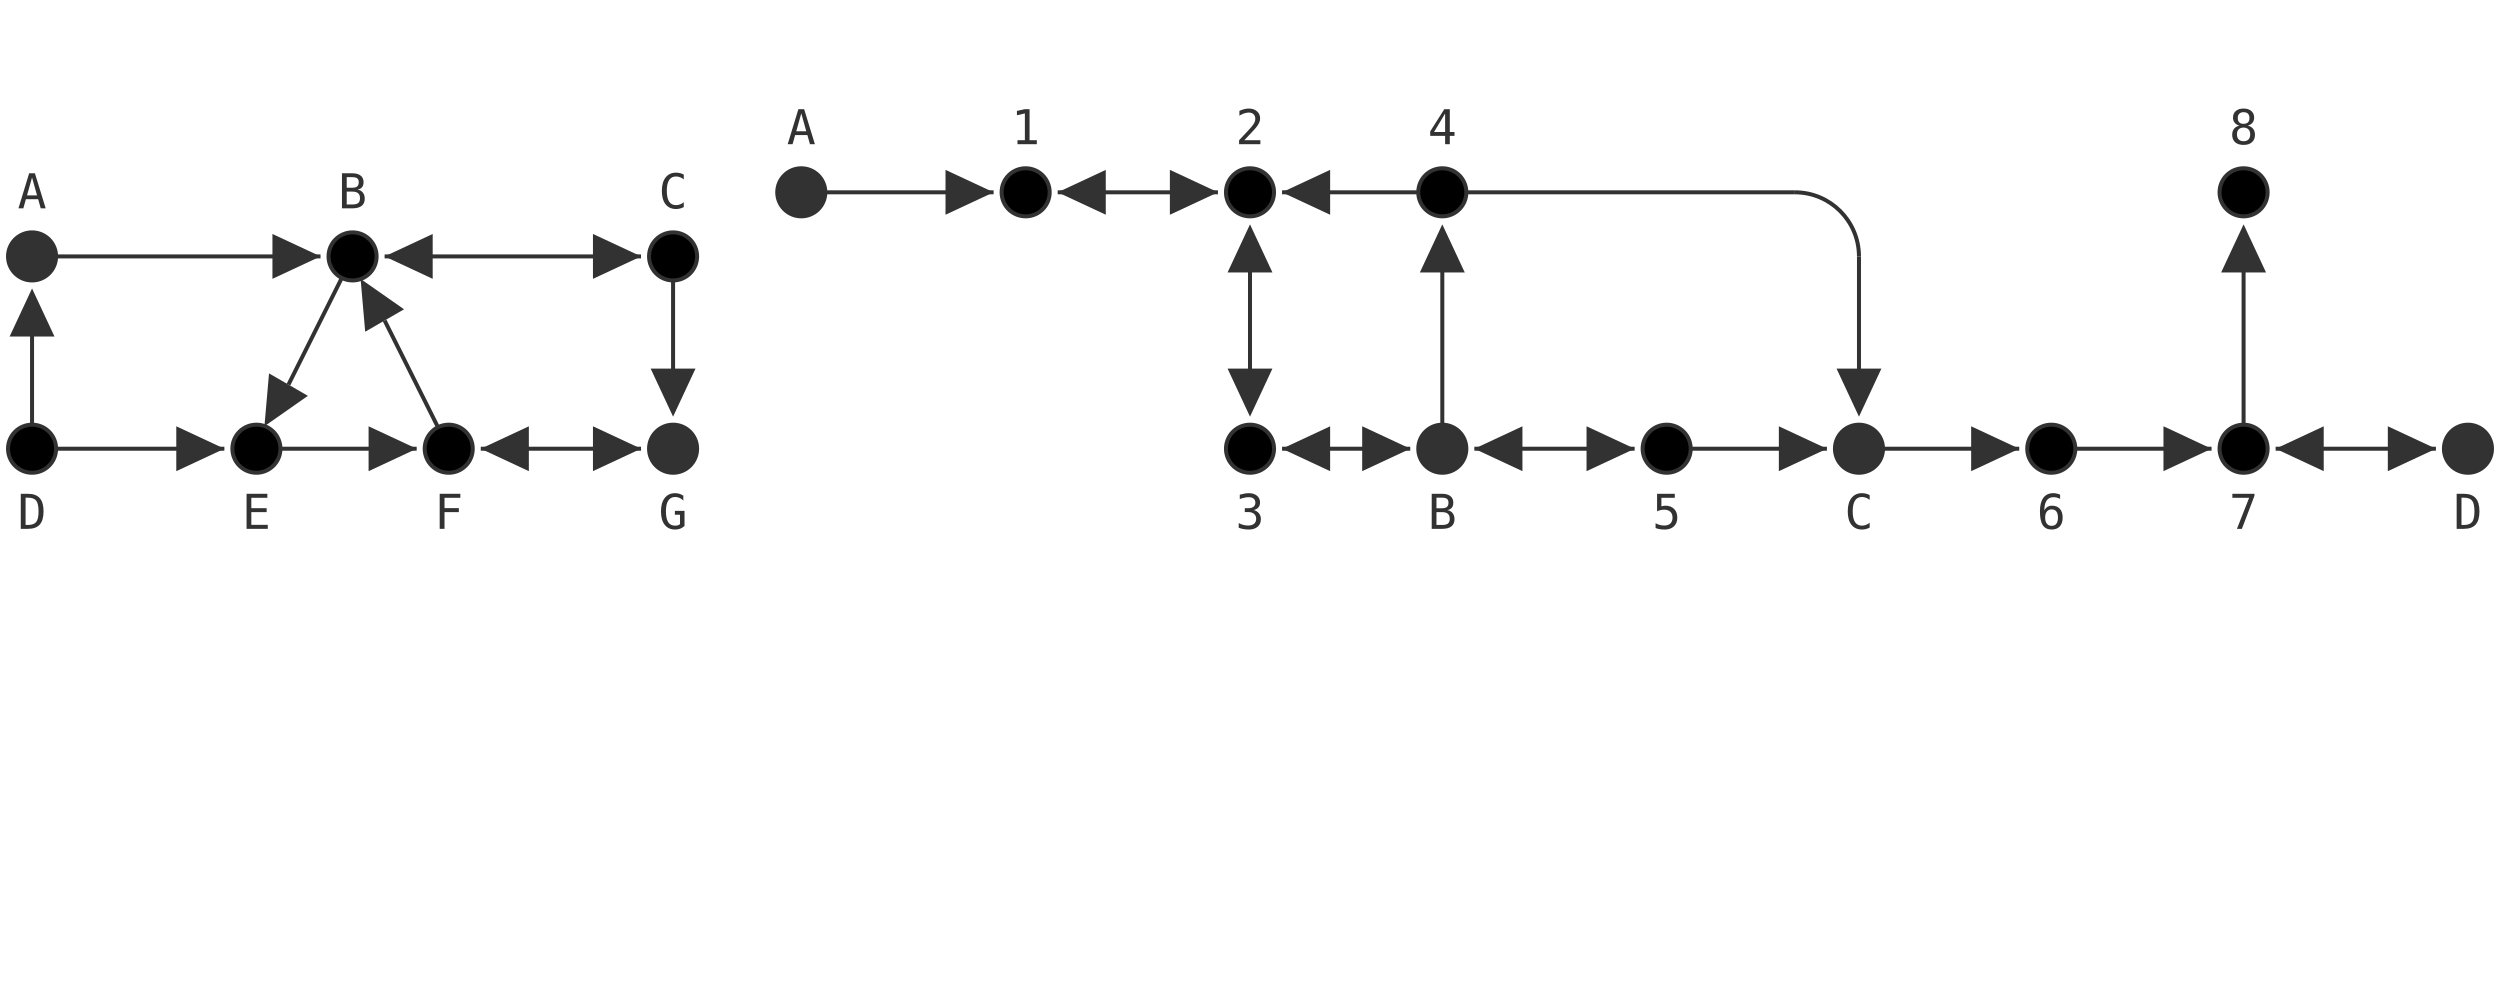
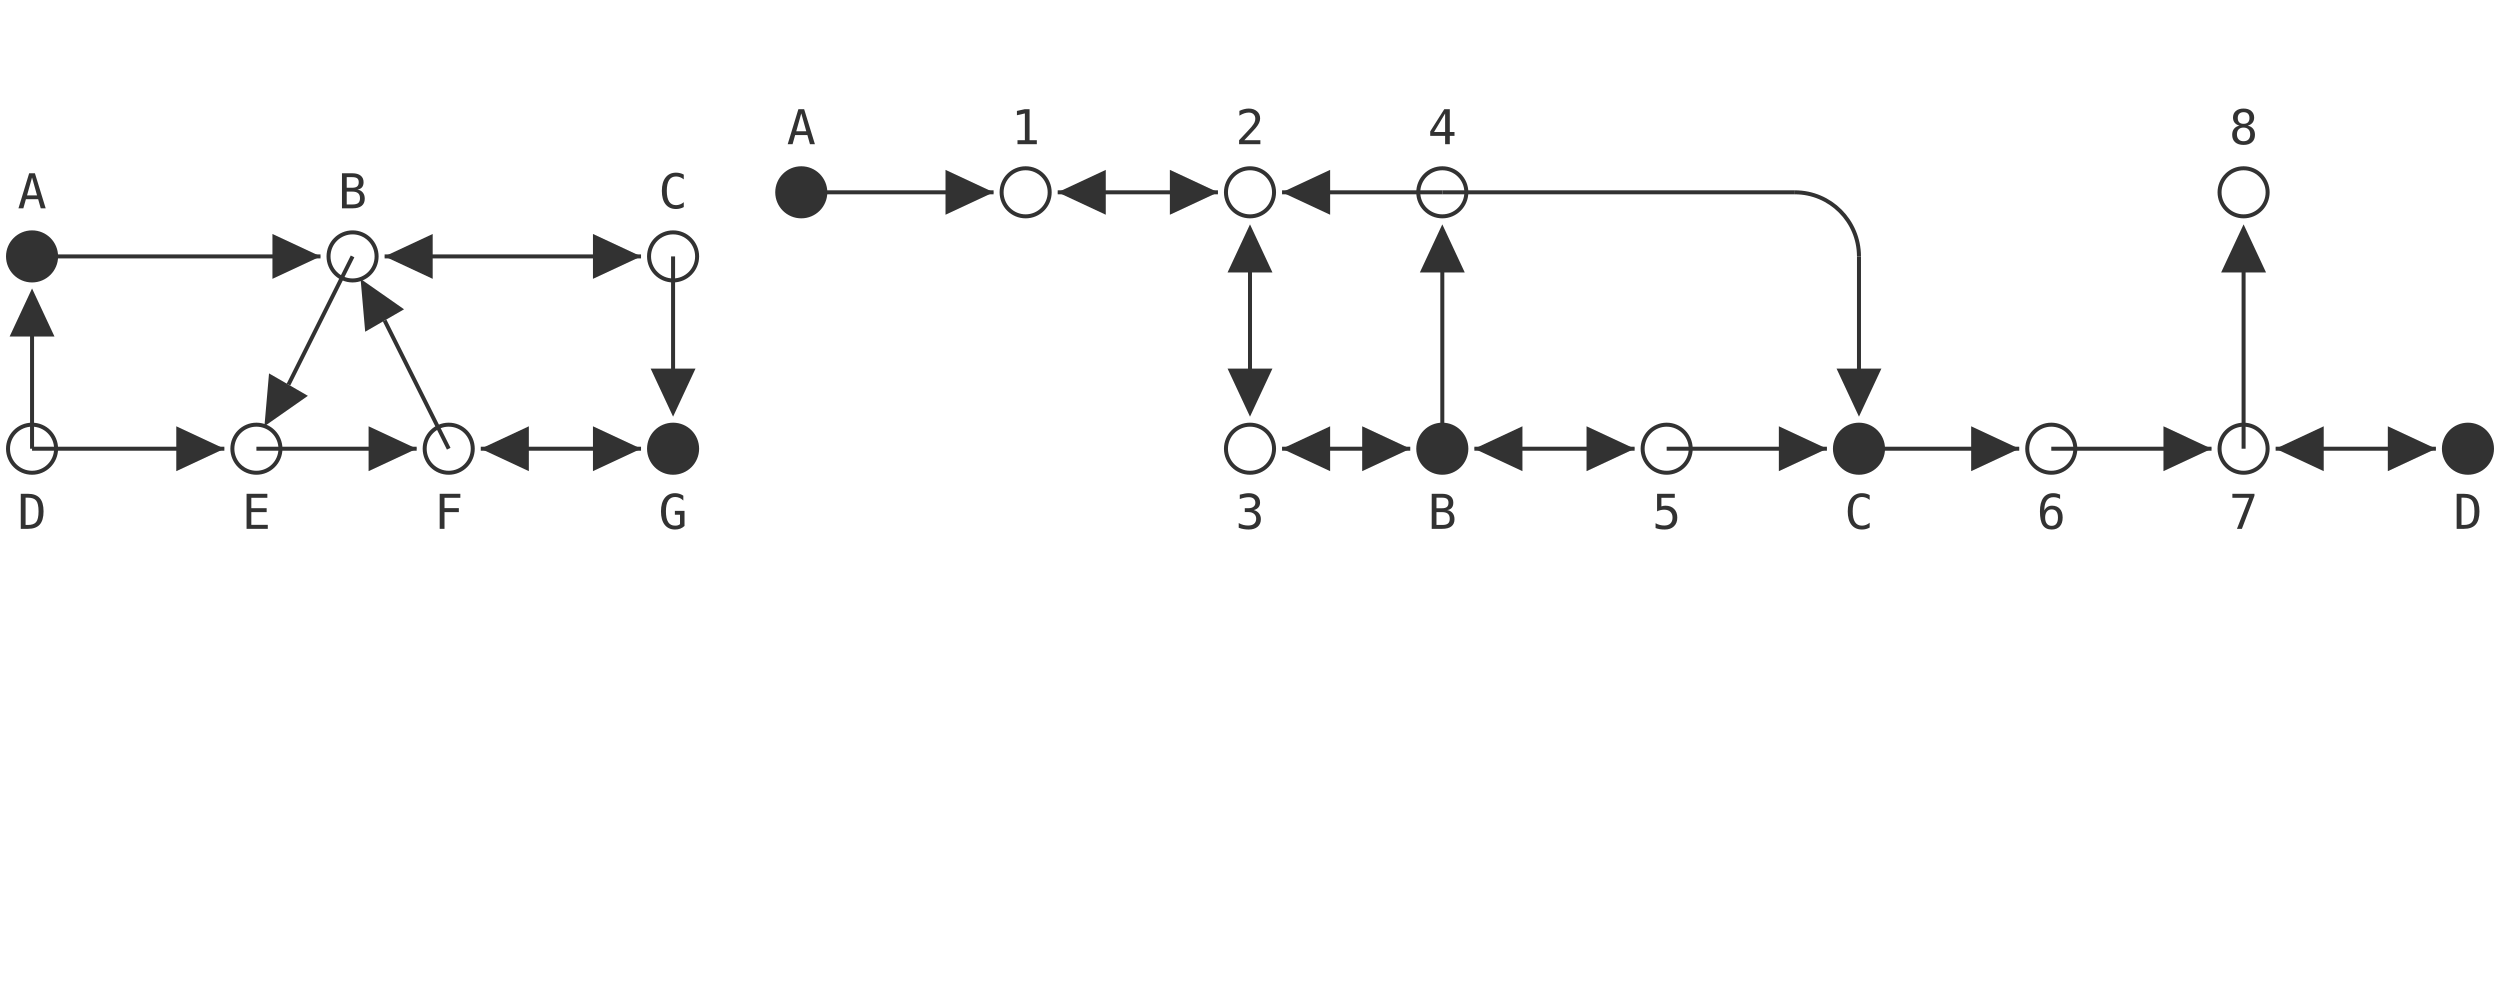
<svg xmlns="http://www.w3.org/2000/svg" class="diagram" version="1.1" height="249" width="624" font-family="Menlo,Lucida Console,monospace">
  <style type="text/css">
-      svg { color: #323232; }
-    @media (prefers-color-scheme: dark) {
-      svg { color: #C8C8C8; }
+ svg {
+    color: #323232;
+ }
+ @media (prefers-color-scheme: dark) {
+      svg {
+    color: #C8C8C8;
+      }
+ }
</style>
  <g transform="translate(8,16)">
    <path d="M 192,32 L 240,32" fill="none" stroke="currentColor" />
    <path d="M 256,32 L 296,32" fill="none" stroke="currentColor" />
    <path d="M 312,32 L 352,32" fill="none" stroke="currentColor" />
    <path d="M 352,32 L 440,32" fill="none" stroke="currentColor" />
    <path d="M 0,48 L 72,48" fill="none" stroke="currentColor" />
    <path d="M 88,48 L 152,48" fill="none" stroke="currentColor" />
    <path d="M 0,96 L 48,96" fill="none" stroke="currentColor" />
    <path d="M 56,96 L 96,96" fill="none" stroke="currentColor" />
    <path d="M 112,96 L 152,96" fill="none" stroke="currentColor" />
    <path d="M 312,96 L 344,96" fill="none" stroke="currentColor" />
    <path d="M 360,96 L 400,96" fill="none" stroke="currentColor" />
    <path d="M 408,96 L 448,96" fill="none" stroke="currentColor" />
    <path d="M 456,96 L 496,96" fill="none" stroke="currentColor" />
    <path d="M 504,96 L 544,96" fill="none" stroke="currentColor" />
    <path d="M 560,96 L 600,96" fill="none" stroke="currentColor" />
    <path d="M 0,64 L 0,96" fill="none" stroke="currentColor" />
    <path d="M 160,48 L 160,80" fill="none" stroke="currentColor" />
    <path d="M 304,48 L 304,80" fill="none" stroke="currentColor" />
    <path d="M 352,48 L 352,96" fill="none" stroke="currentColor" />
    <path d="M 456,48 L 456,80" fill="none" stroke="currentColor" />
    <path d="M 552,48 L 552,96" fill="none" stroke="currentColor" />
    <path d="M 64,80 L 80,48" fill="none" stroke="currentColor" />
    <path d="M 88,64 L 104,96" fill="none" stroke="currentColor" />
    <polygon points="8,64 -4,58.4 -4,69.6" fill="currentColor" transform="rotate(270, 0, 64)" />
    <polygon points="48,96 36,90.4 36,101.6" fill="currentColor" transform="rotate(0, 48, 96)" />
    <polygon points="76,80 64,74.4 64,85.6" fill="currentColor" transform="rotate(120, 64, 80)" />
    <polygon points="72,48 60,42.4 60,53.6" fill="currentColor" transform="rotate(0, 72, 48)" />
    <polygon points="88,48 76,42.4 76,53.6" fill="currentColor" transform="rotate(180, 88, 48)" />
    <polygon points="100,64 88,58.4 88,69.6" fill="currentColor" transform="rotate(240, 88, 64)" />
    <polygon points="96,96 84,90.4 84,101.6" fill="currentColor" transform="rotate(0, 96, 96)" />
    <polygon points="112,96 100,90.4 100,101.6" fill="currentColor" transform="rotate(180, 112, 96)" />
    <polygon points="152,48 140,42.4 140,53.6" fill="currentColor" transform="rotate(0, 152, 48)" />
    <polygon points="152,96 140,90.4 140,101.6" fill="currentColor" transform="rotate(0, 152, 96)" />
    <polygon points="168,80 156,74.4 156,85.6" fill="currentColor" transform="rotate(90, 160, 80)" />
    <polygon points="240,32 228,26.4 228,37.6" fill="currentColor" transform="rotate(0, 240, 32)" />
    <polygon points="256,32 244,26.4 244,37.6" fill="currentColor" transform="rotate(180, 256, 32)" />
    <polygon points="296,32 284,26.4 284,37.6" fill="currentColor" transform="rotate(0, 296, 32)" />
    <polygon points="312,48 300,42.4 300,53.6" fill="currentColor" transform="rotate(270, 304, 48)" />
    <polygon points="312,80 300,74.4 300,85.6" fill="currentColor" transform="rotate(90, 304, 80)" />
    <polygon points="312,32 300,26.4 300,37.6" fill="currentColor" transform="rotate(180, 312, 32)" />
    <polygon points="312,96 300,90.4 300,101.6" fill="currentColor" transform="rotate(180, 312, 96)" />
    <polygon points="344,96 332,90.4 332,101.6" fill="currentColor" transform="rotate(0, 344, 96)" />
    <polygon points="360,48 348,42.4 348,53.6" fill="currentColor" transform="rotate(270, 352, 48)" />
    <polygon points="360,96 348,90.4 348,101.6" fill="currentColor" transform="rotate(180, 360, 96)" />
    <polygon points="400,96 388,90.4 388,101.6" fill="currentColor" transform="rotate(0, 400, 96)" />
    <polygon points="448,96 436,90.4 436,101.6" fill="currentColor" transform="rotate(0, 448, 96)" />
    <polygon points="464,80 452,74.4 452,85.6" fill="currentColor" transform="rotate(90, 456, 80)" />
    <polygon points="496,96 484,90.4 484,101.6" fill="currentColor" transform="rotate(0, 496, 96)" />
    <polygon points="544,96 532,90.4 532,101.6" fill="currentColor" transform="rotate(0, 544, 96)" />
    <polygon points="560,48 548,42.4 548,53.6" fill="currentColor" transform="rotate(270, 552, 48)" />
    <polygon points="560,96 548,90.4 548,101.6" fill="currentColor" transform="rotate(180, 560, 96)" />
    <polygon points="600,96 588,90.4 588,101.6" fill="currentColor" transform="rotate(0, 600, 96)" />
    <path d="M 440,32 A 16,16 0 0,1 456,48" fill="none" stroke="currentColor" />
    <circle cx="0" cy="48" r="6" stroke="currentColor" fill="currentColor" />
-     <circle cx="0" cy="96" r="6" stroke="currentColor" fill="invert(currentColor)" />
-     <circle cx="56" cy="96" r="6" stroke="currentColor" fill="invert(currentColor)" />
-     <circle cx="80" cy="48" r="6" stroke="currentColor" fill="invert(currentColor)" />
-     <circle cx="104" cy="96" r="6" stroke="currentColor" fill="invert(currentColor)" />
-     <circle cx="160" cy="48" r="6" stroke="currentColor" fill="invert(currentColor)" />
+     <circle cx="0" cy="96" r="6" stroke="currentColor" fill="none" />
+     <circle cx="56" cy="96" r="6" stroke="currentColor" fill="none" />
+     <circle cx="80" cy="48" r="6" stroke="currentColor" fill="none" />
+     <circle cx="104" cy="96" r="6" stroke="currentColor" fill="none" />
+     <circle cx="160" cy="48" r="6" stroke="currentColor" fill="none" />
    <circle cx="160" cy="96" r="6" stroke="currentColor" fill="currentColor" />
    <circle cx="192" cy="32" r="6" stroke="currentColor" fill="currentColor" />
-     <circle cx="248" cy="32" r="6" stroke="currentColor" fill="invert(currentColor)" />
-     <circle cx="304" cy="32" r="6" stroke="currentColor" fill="invert(currentColor)" />
-     <circle cx="304" cy="96" r="6" stroke="currentColor" fill="invert(currentColor)" />
-     <circle cx="352" cy="32" r="6" stroke="currentColor" fill="invert(currentColor)" />
+     <circle cx="248" cy="32" r="6" stroke="currentColor" fill="none" />
+     <circle cx="304" cy="32" r="6" stroke="currentColor" fill="none" />
+     <circle cx="304" cy="96" r="6" stroke="currentColor" fill="none" />
+     <circle cx="352" cy="32" r="6" stroke="currentColor" fill="none" />
    <circle cx="352" cy="96" r="6" stroke="currentColor" fill="currentColor" />
-     <circle cx="408" cy="96" r="6" stroke="currentColor" fill="invert(currentColor)" />
+     <circle cx="408" cy="96" r="6" stroke="currentColor" fill="none" />
    <circle cx="456" cy="96" r="6" stroke="currentColor" fill="currentColor" />
-     <circle cx="504" cy="96" r="6" stroke="currentColor" fill="invert(currentColor)" />
-     <circle cx="552" cy="32" r="6" stroke="currentColor" fill="invert(currentColor)" />
-     <circle cx="552" cy="96" r="6" stroke="currentColor" fill="invert(currentColor)" />
+     <circle cx="504" cy="96" r="6" stroke="currentColor" fill="none" />
+     <circle cx="552" cy="32" r="6" stroke="currentColor" fill="none" />
+     <circle cx="552" cy="96" r="6" stroke="currentColor" fill="none" />
    <circle cx="608" cy="96" r="6" stroke="currentColor" fill="currentColor" />
    <text text-anchor="middle" x="0" y="36" fill="currentColor" style="font-size:1em">A</text>
    <text text-anchor="middle" x="0" y="116" fill="currentColor" style="font-size:1em">D</text>
    <text text-anchor="middle" x="56" y="116" fill="currentColor" style="font-size:1em">E</text>
    <text text-anchor="middle" x="80" y="36" fill="currentColor" style="font-size:1em">B</text>
    <text text-anchor="middle" x="104" y="116" fill="currentColor" style="font-size:1em">F</text>
    <text text-anchor="middle" x="160" y="36" fill="currentColor" style="font-size:1em">C</text>
    <text text-anchor="middle" x="160" y="116" fill="currentColor" style="font-size:1em">G</text>
    <text text-anchor="middle" x="192" y="20" fill="currentColor" style="font-size:1em">A</text>
    <text text-anchor="middle" x="248" y="20" fill="currentColor" style="font-size:1em">1</text>
    <text text-anchor="middle" x="304" y="20" fill="currentColor" style="font-size:1em">2</text>
    <text text-anchor="middle" x="304" y="116" fill="currentColor" style="font-size:1em">3</text>
    <text text-anchor="middle" x="352" y="20" fill="currentColor" style="font-size:1em">4</text>
    <text text-anchor="middle" x="352" y="116" fill="currentColor" style="font-size:1em">B</text>
    <text text-anchor="middle" x="408" y="116" fill="currentColor" style="font-size:1em">5</text>
    <text text-anchor="middle" x="456" y="116" fill="currentColor" style="font-size:1em">C</text>
    <text text-anchor="middle" x="504" y="116" fill="currentColor" style="font-size:1em">6</text>
    <text text-anchor="middle" x="552" y="20" fill="currentColor" style="font-size:1em">8</text>
    <text text-anchor="middle" x="552" y="116" fill="currentColor" style="font-size:1em">7</text>
    <text text-anchor="middle" x="608" y="116" fill="currentColor" style="font-size:1em">D</text>
  </g>
</svg>
